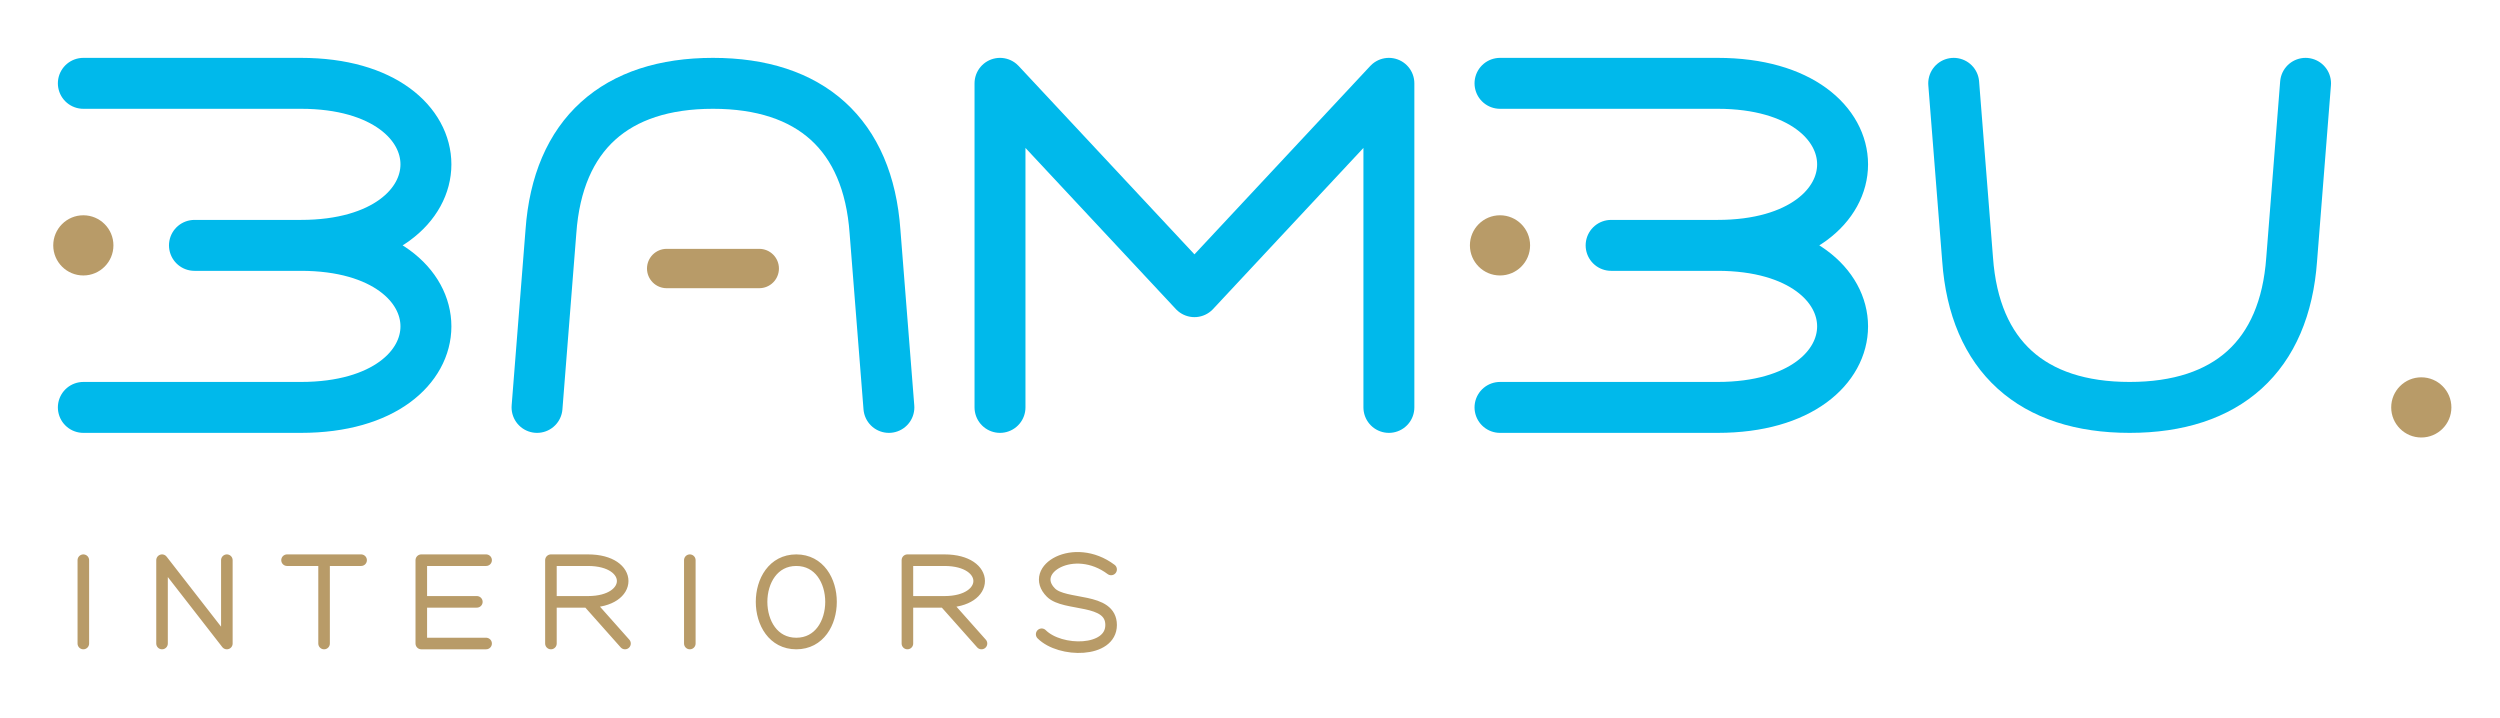
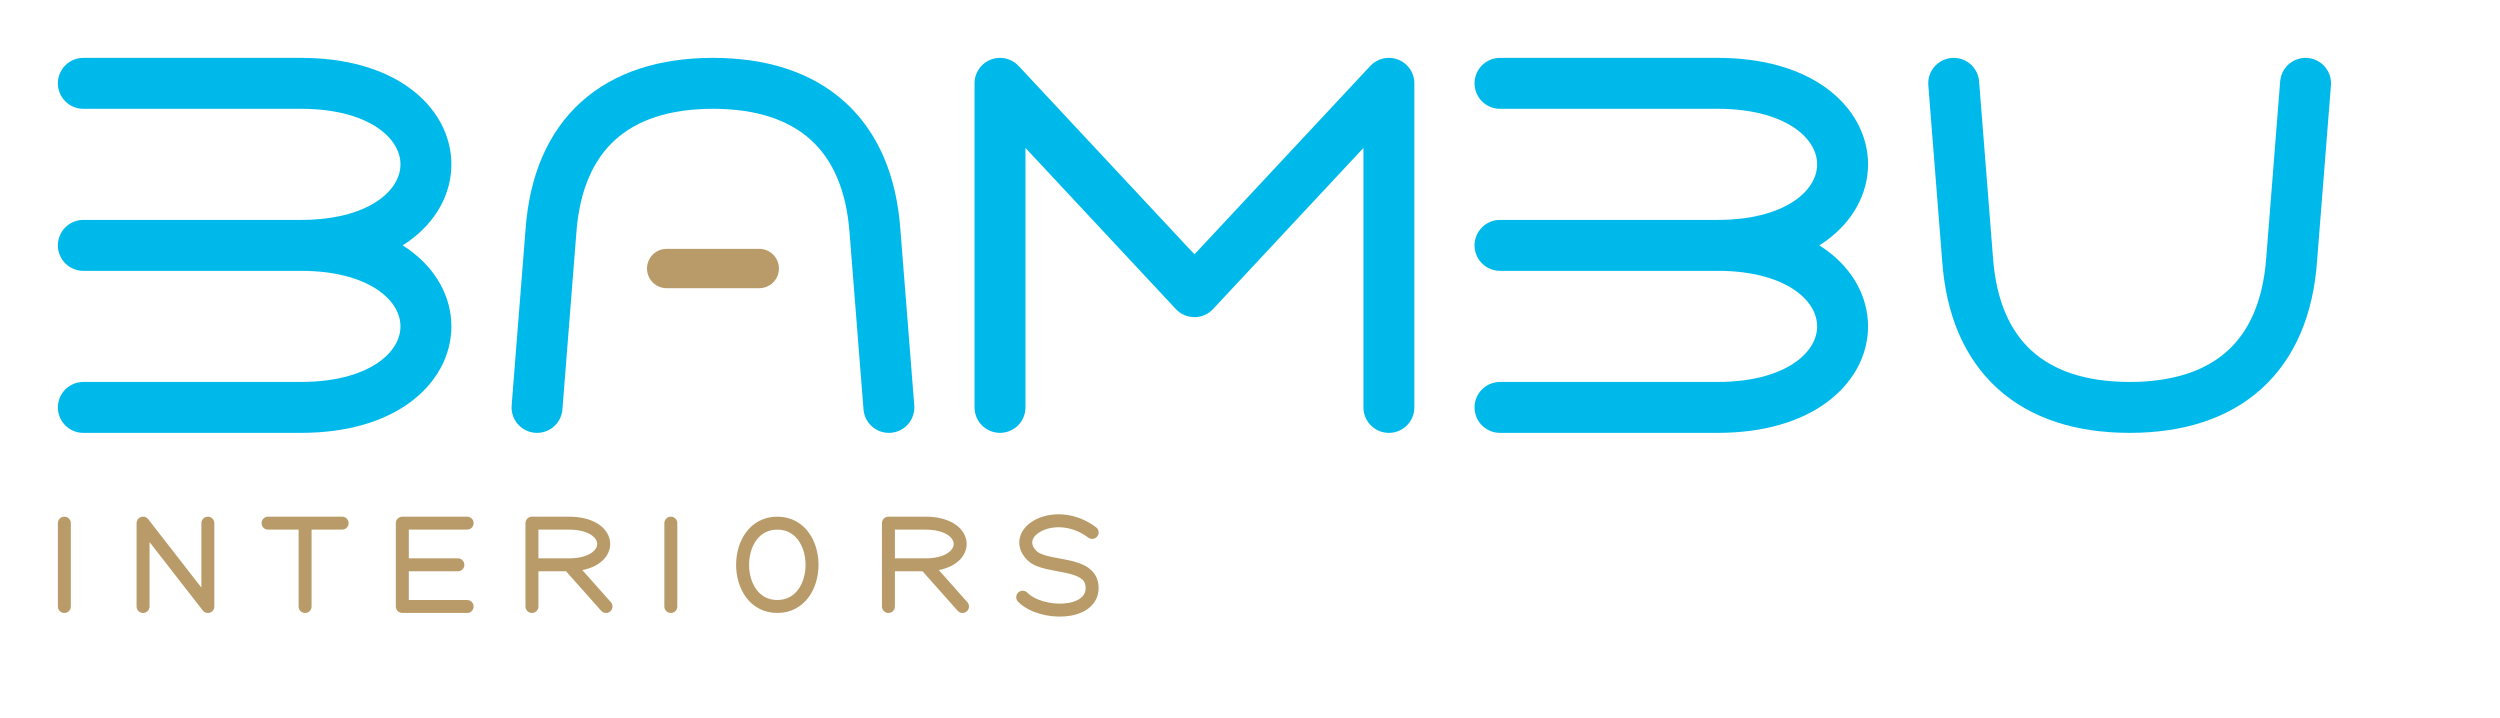
<svg xmlns="http://www.w3.org/2000/svg" width="1080" height="310" viewBox="0 0 540 155" role="img" aria-labelledby="title desc">
  <g fill="none" stroke="#00B9EB" stroke-width="11" stroke-linecap="round" stroke-linejoin="round">
-     <path d="M18 18 H65 C101 18 101 53 65 53 H42 M42 53 H65 C101 53 101 88 65 88 H18" />
+     <path d="M18 18 H65 C101 18 101 53 65 53 H18 M18 53 H65 C101 53 101 88 65 88 H18" />
    <path d="M0 70 L3 32 C4.5 11 17 0 38 0 C59 0 71.5 11 73 32 L76 70" transform="translate(116 18)" />
    <path d="M216 88 V18 L258 63 L300 18 V88" />
-     <path d="M324 18 H371 C407 18 407 53 371 53 H348 M348 53 H371 C407 53 407 88 371 88 H324" />
+     <path d="M324 18 H371 C407 18 407 53 371 53 H324 M324 53 H371 C407 53 407 88 371 88 H324" />
    <path d="M0 70 L3 32 C4.5 11 17 0 38 0 C59 0 71.5 11 73 32 L76 70" transform="translate(498 88) rotate(180)" />
  </g>
  <path d="M144 58 H164" stroke="#B89B68" stroke-width="8.5" stroke-linecap="round" fill="none" />
-   <circle cx="18" cy="53" r="6.5" fill="#B89B68" />
-   <circle cx="324" cy="53" r="6.5" fill="#B89B68" />
-   <circle cx="523" cy="88" r="6.5" fill="#B89B68" />
-   <g transform="translate(18 121)" stroke="#B89B68" stroke-width="2.5" fill="none" stroke-linecap="round" stroke-linejoin="round">
+   <g transform="translate(13.9 113)" stroke="#B89B68" stroke-width="2.8" fill="none" stroke-linecap="round" stroke-linejoin="round">
    <path d="M0 0 V18 M17 18 V0 L31 18 V0 M44 0 H60 M52 0 V18 M73 0 H87 M73 0 V18 H87 M73 9 H85 M101 18 V0 H109 C119 0 119 9 109 9 H101 M109 9 L117 18 M131 0 V18 M154 0 C144 0 144 18 154 18 C164 18 164 0 154 0 M178 18 V0 H186 C196 0 196 9 186 9 H178 M186 9 L194 18 M222 2 C214 -4 204 2 209 7 C212 10 222 8 222 14 C222 20 211 20 207 16" />
  </g>
</svg>
